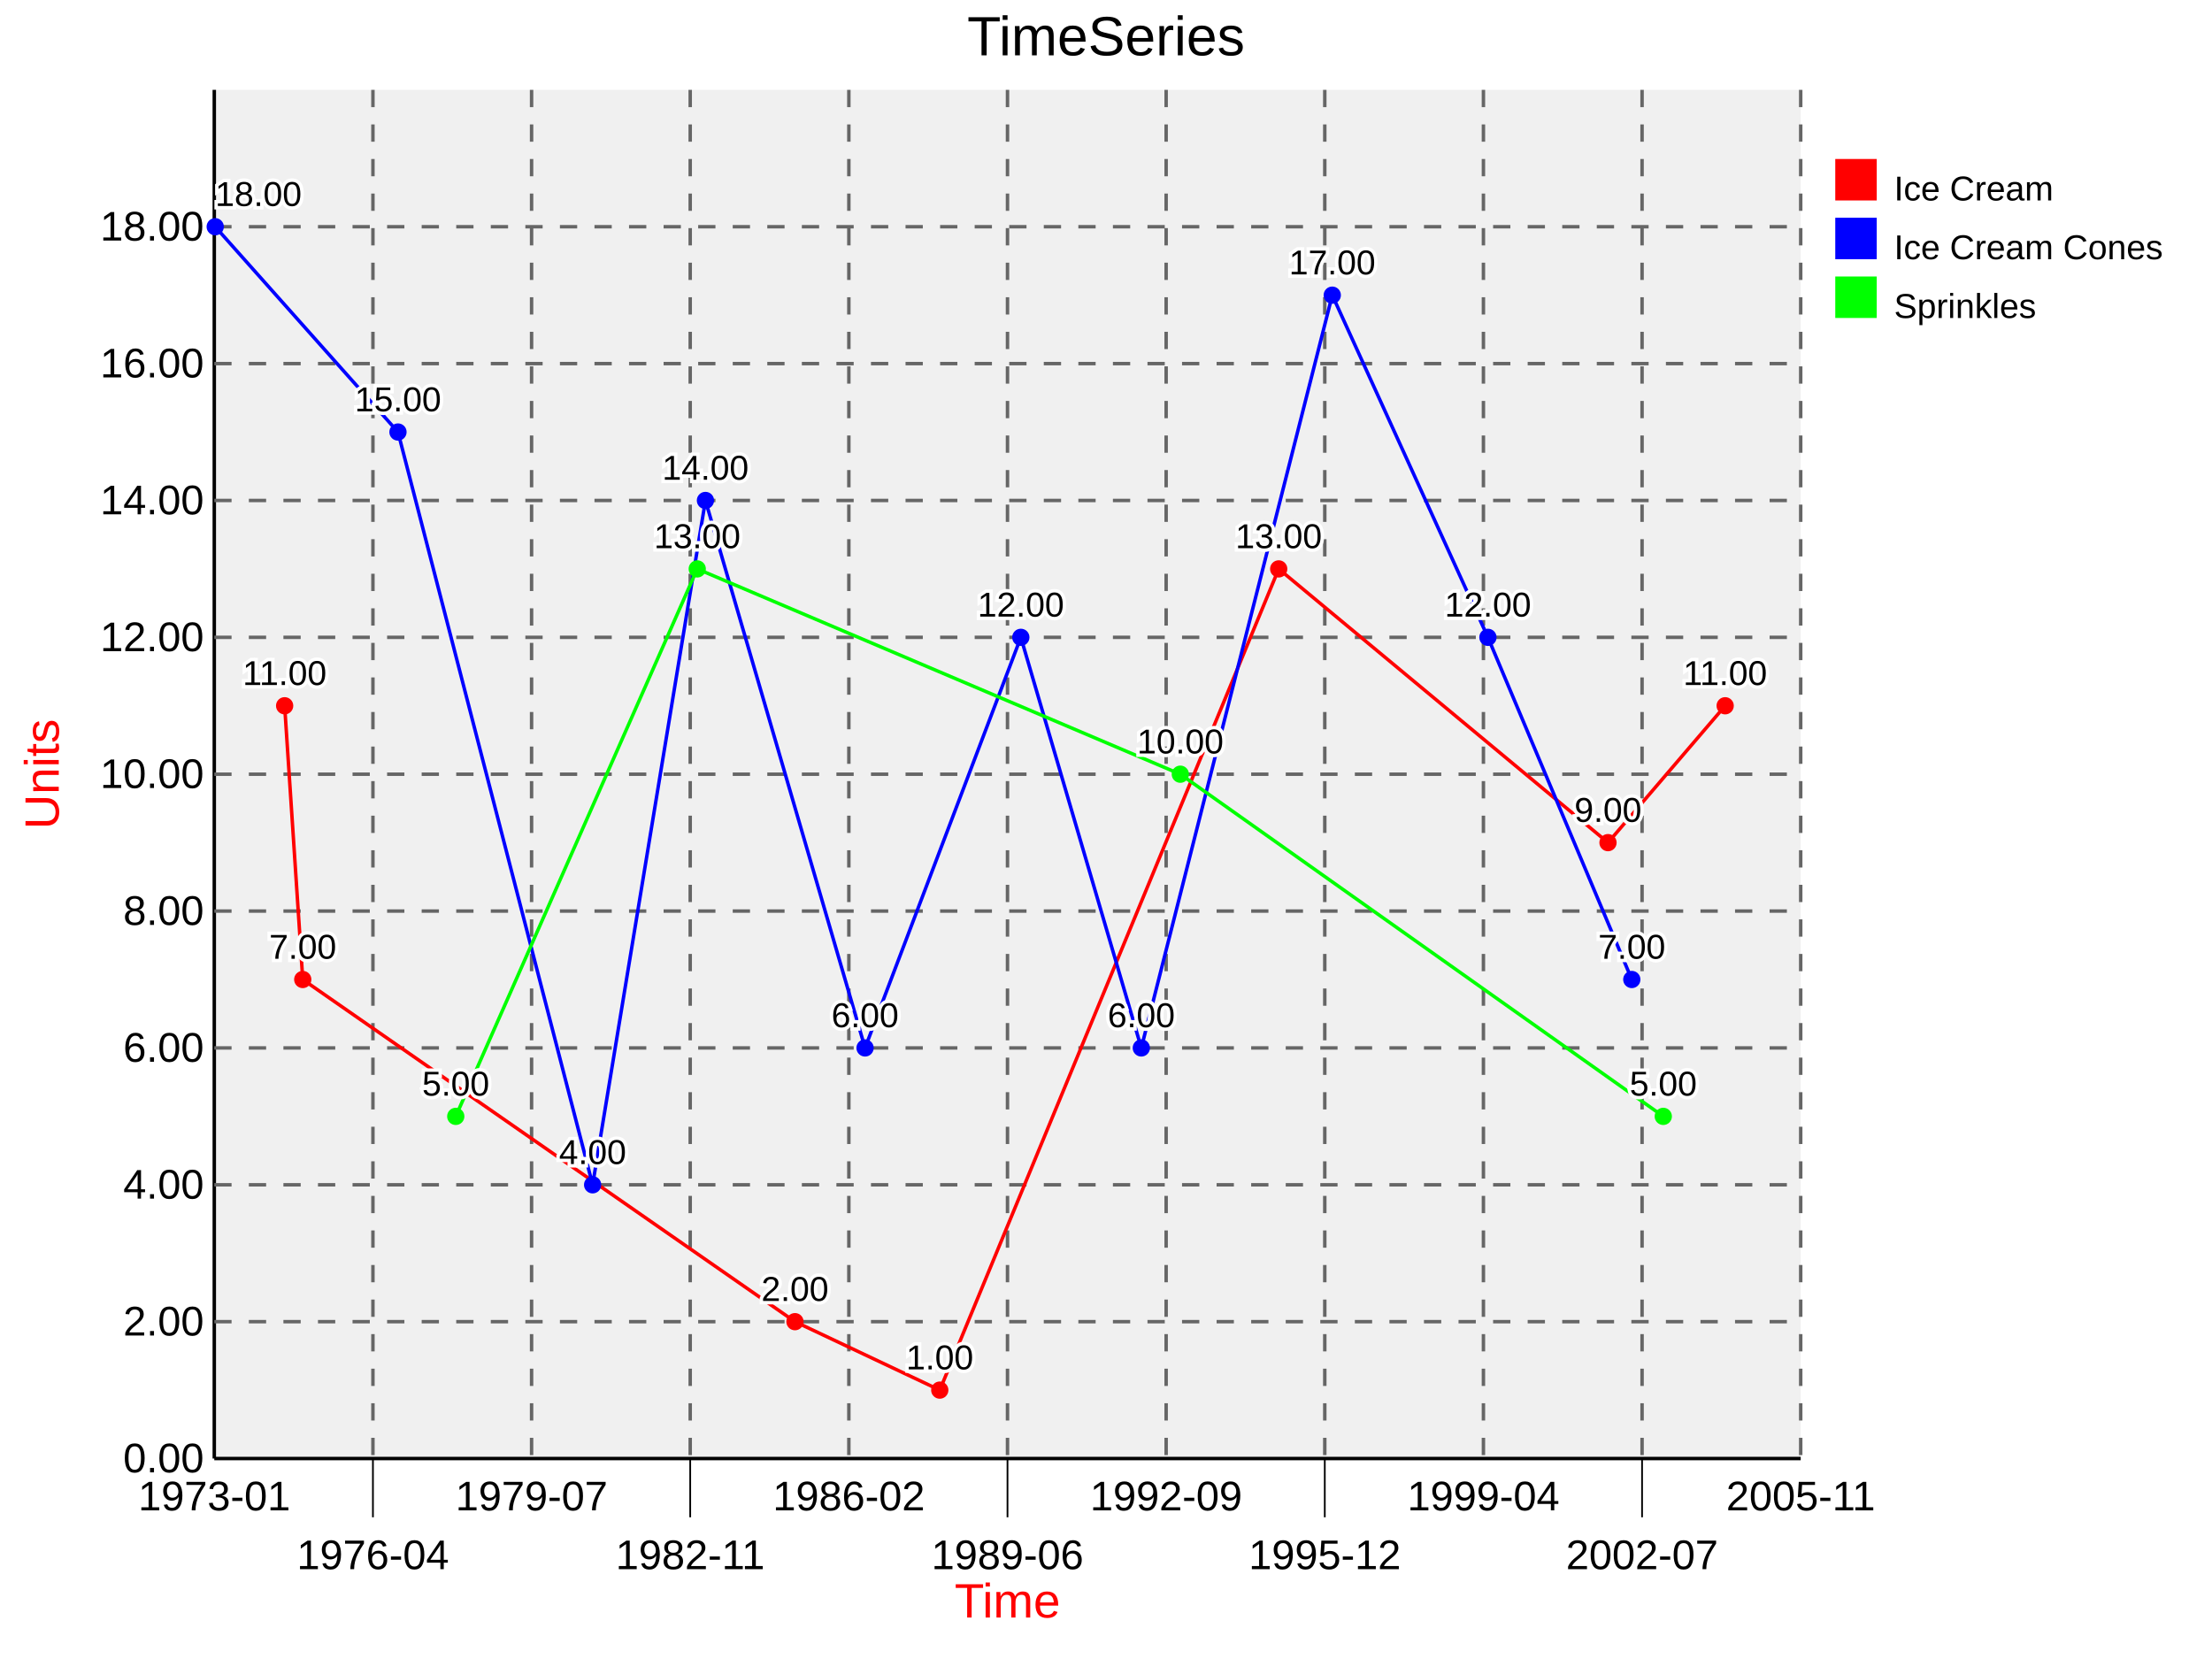
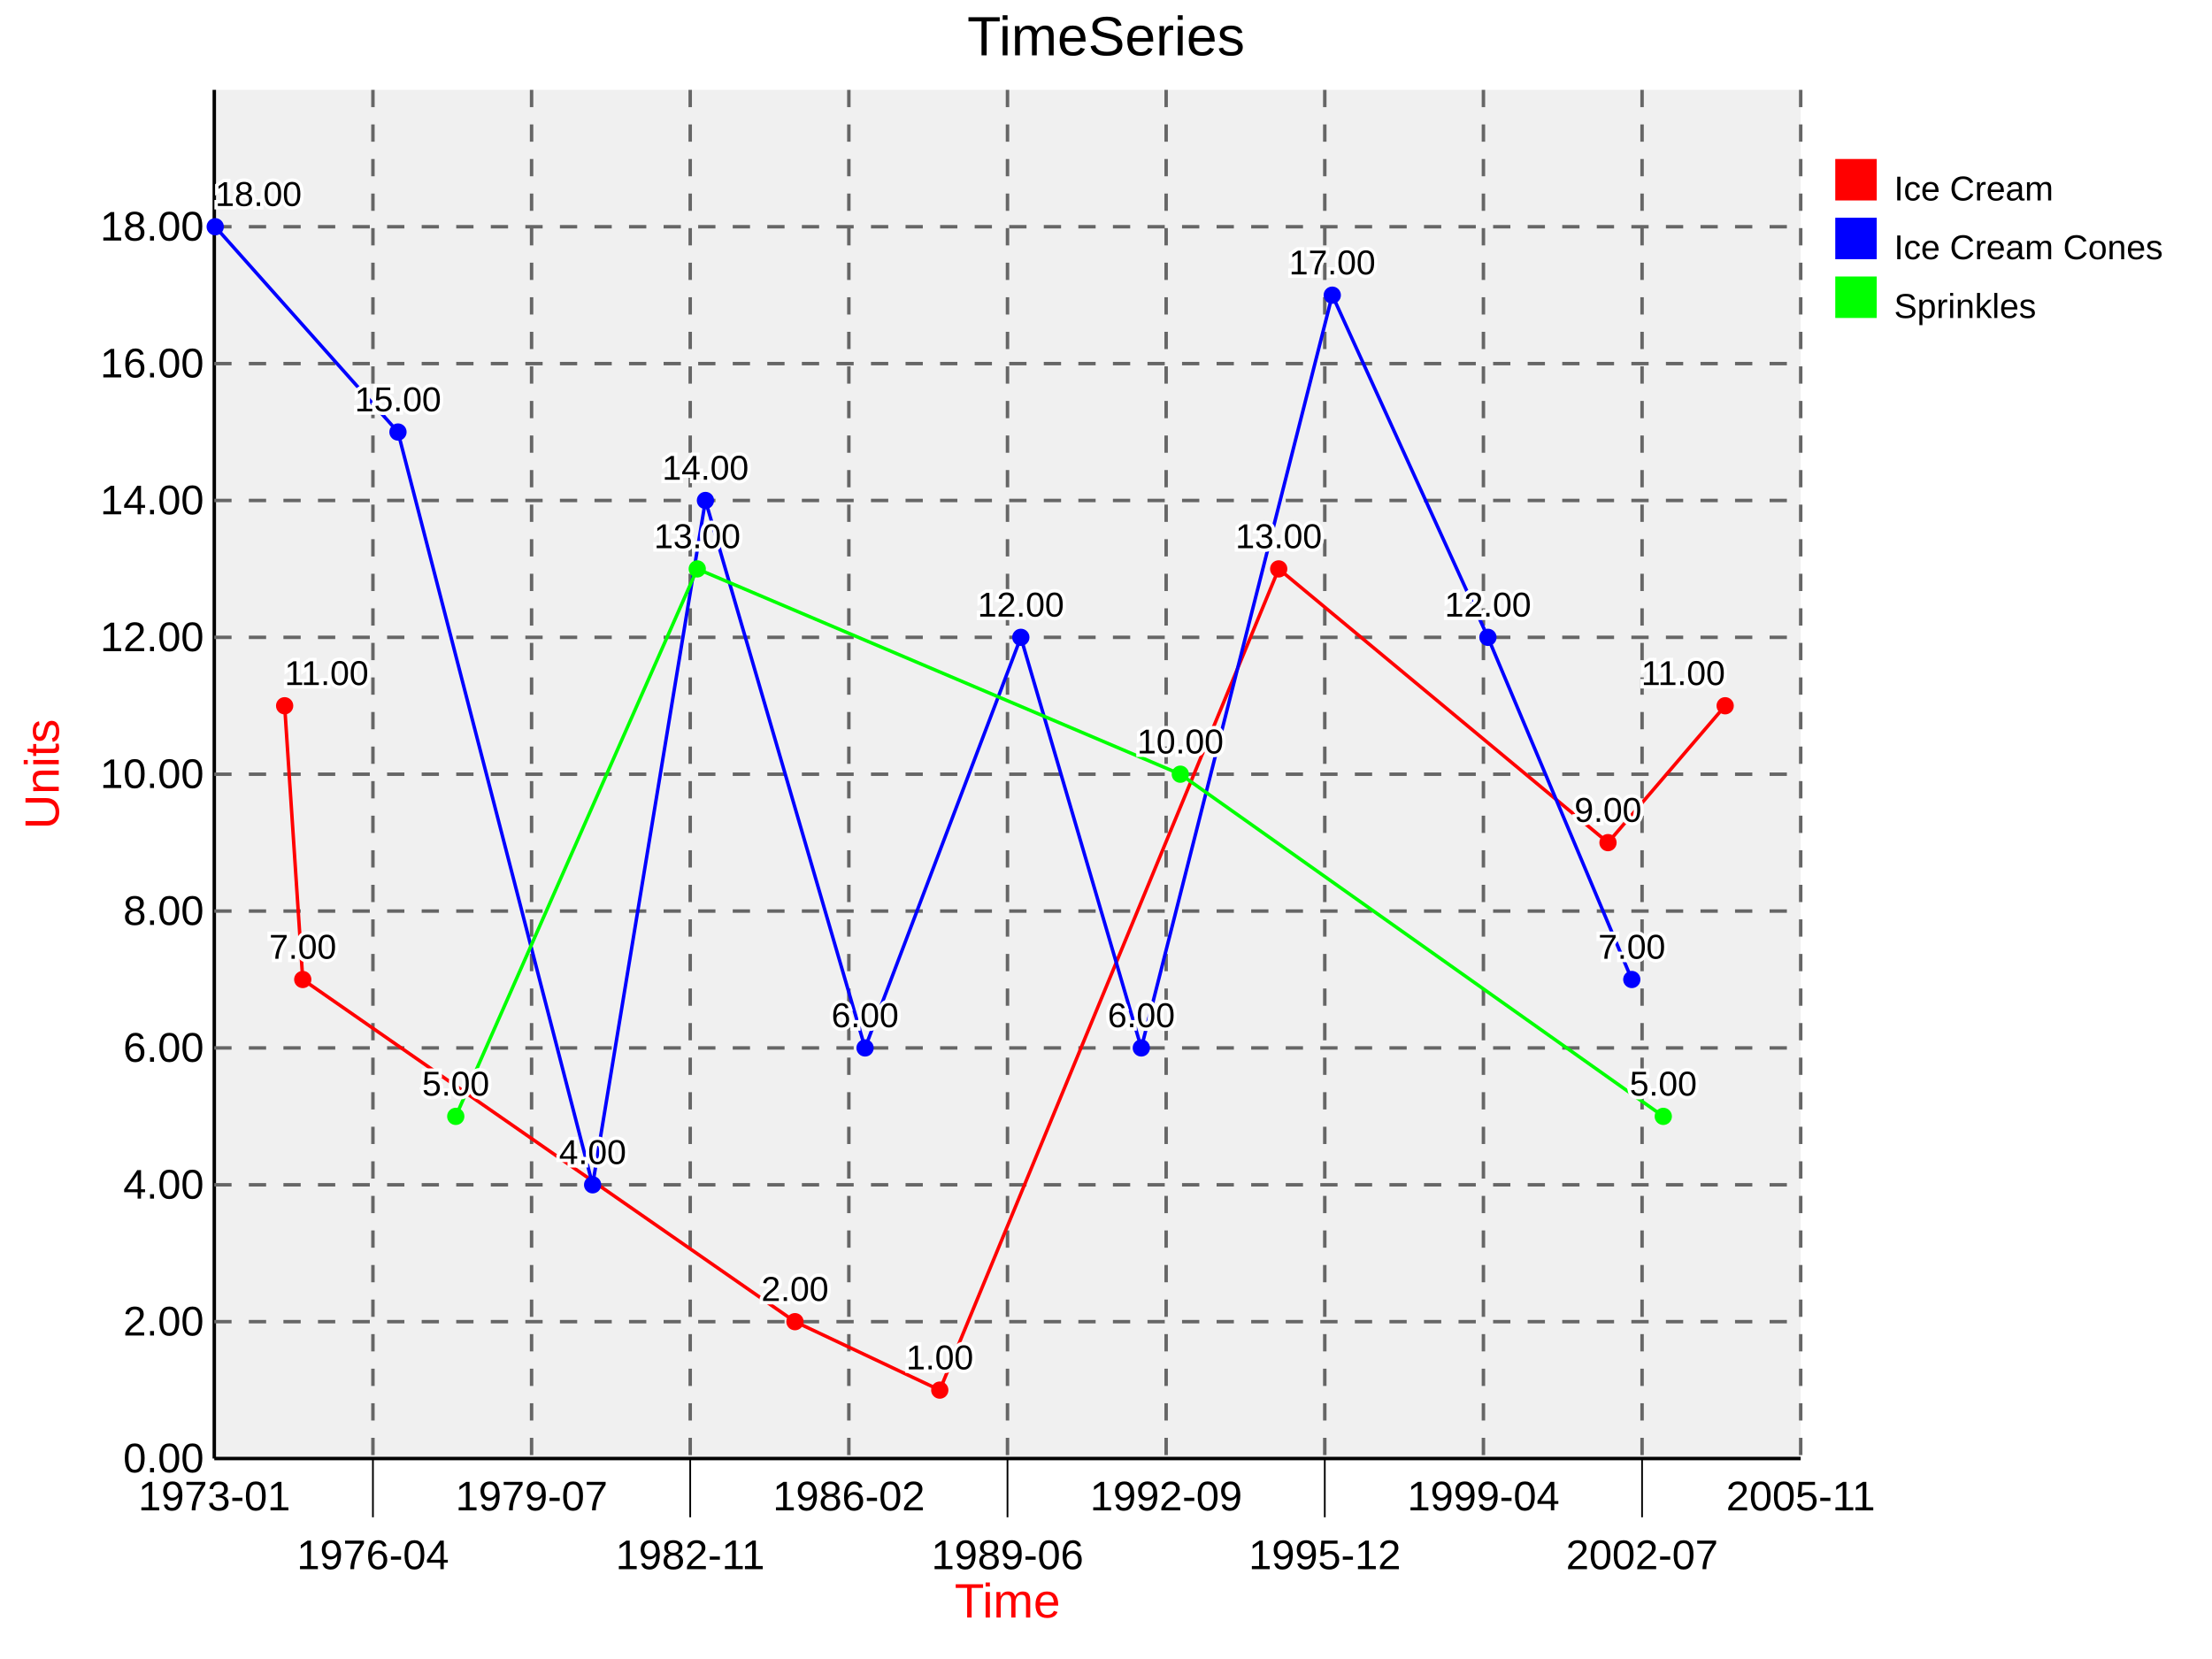
<svg xmlns="http://www.w3.org/2000/svg" width="640" height="480" viewBox="0 0 640 480">
  <defs />
  <rect width="640" height="480" x="0" y="0" class="svgBackground" style="fill:#ffffff;" />
  <g transform="translate( 62.0 26 )">
    <rect x="0" y="0" width="459.0" height="396" class="graphBackground" style="fill:#f0f0f0;" />
    <path d="M 0 0 v396" class="axis" id="xAxis" style="stroke: #000000; stroke-width: 1px;" />
    <path d="M 0 396 h459.0" class="axis" id="yAxis" style="stroke: #000000; stroke-width: 1px;" />
    <text class="xAxisLabels" x="0.0" y="411" style="text-anchor: middle; fill: #000000; font-size: 12px; font-family: &quot;Arial&quot;, sans-serif; font-weight: normal;text-anchor: middle">
1973-01
</text>
    <text class="xAxisLabels" x="45.9" y="428" style="text-anchor: middle; fill: #000000; font-size: 12px; font-family: &quot;Arial&quot;, sans-serif; font-weight: normal;text-anchor: middle">
1976-04
</text>
    <path d="M45.9 396 v17" class="staggerGuideLine" style="fill: none; stroke: #000000; stroke-width: 0.5px;" />
    <path d="M45.9 0 v396" class="guideLines" style="stroke: #666666; stroke-width: 1px; stroke-dasharray: 5 5;" />
    <text class="xAxisLabels" x="91.8" y="411" style="text-anchor: middle; fill: #000000; font-size: 12px; font-family: &quot;Arial&quot;, sans-serif; font-weight: normal;text-anchor: middle">
1979-07
</text>
    <path d="M91.8 0 v396" class="guideLines" style="stroke: #666666; stroke-width: 1px; stroke-dasharray: 5 5;" />
    <text class="xAxisLabels" x="137.7" y="428" style="text-anchor: middle; fill: #000000; font-size: 12px; font-family: &quot;Arial&quot;, sans-serif; font-weight: normal;text-anchor: middle">
1982-11
</text>
    <path d="M137.7 396 v17" class="staggerGuideLine" style="fill: none; stroke: #000000; stroke-width: 0.5px;" />
    <path d="M137.7 0 v396" class="guideLines" style="stroke: #666666; stroke-width: 1px; stroke-dasharray: 5 5;" />
    <text class="xAxisLabels" x="183.6" y="411" style="text-anchor: middle; fill: #000000; font-size: 12px; font-family: &quot;Arial&quot;, sans-serif; font-weight: normal;text-anchor: middle">
1986-02
</text>
    <path d="M183.6 0 v396" class="guideLines" style="stroke: #666666; stroke-width: 1px; stroke-dasharray: 5 5;" />
    <text class="xAxisLabels" x="229.5" y="428" style="text-anchor: middle; fill: #000000; font-size: 12px; font-family: &quot;Arial&quot;, sans-serif; font-weight: normal;text-anchor: middle">
1989-06
</text>
    <path d="M229.5 396 v17" class="staggerGuideLine" style="fill: none; stroke: #000000; stroke-width: 0.5px;" />
    <path d="M229.5 0 v396" class="guideLines" style="stroke: #666666; stroke-width: 1px; stroke-dasharray: 5 5;" />
    <text class="xAxisLabels" x="275.4" y="411" style="text-anchor: middle; fill: #000000; font-size: 12px; font-family: &quot;Arial&quot;, sans-serif; font-weight: normal;text-anchor: middle">
1992-09
</text>
    <path d="M275.4 0 v396" class="guideLines" style="stroke: #666666; stroke-width: 1px; stroke-dasharray: 5 5;" />
    <text class="xAxisLabels" x="321.3" y="428" style="text-anchor: middle; fill: #000000; font-size: 12px; font-family: &quot;Arial&quot;, sans-serif; font-weight: normal;text-anchor: middle">
1995-12
</text>
    <path d="M321.3 396 v17" class="staggerGuideLine" style="fill: none; stroke: #000000; stroke-width: 0.5px;" />
    <path d="M321.3 0 v396" class="guideLines" style="stroke: #666666; stroke-width: 1px; stroke-dasharray: 5 5;" />
    <text class="xAxisLabels" x="367.2" y="411" style="text-anchor: middle; fill: #000000; font-size: 12px; font-family: &quot;Arial&quot;, sans-serif; font-weight: normal;text-anchor: middle">
1999-04
</text>
    <path d="M367.2 0 v396" class="guideLines" style="stroke: #666666; stroke-width: 1px; stroke-dasharray: 5 5;" />
    <text class="xAxisLabels" x="413.1" y="428" style="text-anchor: middle; fill: #000000; font-size: 12px; font-family: &quot;Arial&quot;, sans-serif; font-weight: normal;text-anchor: middle">
2002-07
</text>
    <path d="M413.1 396 v17" class="staggerGuideLine" style="fill: none; stroke: #000000; stroke-width: 0.5px;" />
    <path d="M413.1 0 v396" class="guideLines" style="stroke: #666666; stroke-width: 1px; stroke-dasharray: 5 5;" />
    <text class="xAxisLabels" x="459.0" y="411" style="text-anchor: middle; fill: #000000; font-size: 12px; font-family: &quot;Arial&quot;, sans-serif; font-weight: normal;text-anchor: middle">
2005-11
</text>
    <path d="M459.0 0 v396" class="guideLines" style="stroke: #666666; stroke-width: 1px; stroke-dasharray: 5 5;" />
    <text x="-3" y="400.0" class="yAxisLabels" style="text-anchor: end; fill: #000000; font-size: 12px; font-family: &quot;Arial&quot;, sans-serif; font-weight: normal;text-anchor: end">
0.00
</text>
    <text x="-3" y="360.4" class="yAxisLabels" style="text-anchor: end; fill: #000000; font-size: 12px; font-family: &quot;Arial&quot;, sans-serif; font-weight: normal;text-anchor: end">
2.00
</text>
    <path d="M0 356.4 h459.0" class="guideLines" style="stroke: #666666; stroke-width: 1px; stroke-dasharray: 5 5;" />
    <text x="-3" y="320.8" class="yAxisLabels" style="text-anchor: end; fill: #000000; font-size: 12px; font-family: &quot;Arial&quot;, sans-serif; font-weight: normal;text-anchor: end">
4.00
</text>
    <path d="M0 316.8 h459.0" class="guideLines" style="stroke: #666666; stroke-width: 1px; stroke-dasharray: 5 5;" />
    <text x="-3" y="281.2" class="yAxisLabels" style="text-anchor: end; fill: #000000; font-size: 12px; font-family: &quot;Arial&quot;, sans-serif; font-weight: normal;text-anchor: end">
6.00
</text>
    <path d="M0 277.2 h459.0" class="guideLines" style="stroke: #666666; stroke-width: 1px; stroke-dasharray: 5 5;" />
    <text x="-3" y="241.6" class="yAxisLabels" style="text-anchor: end; fill: #000000; font-size: 12px; font-family: &quot;Arial&quot;, sans-serif; font-weight: normal;text-anchor: end">
8.00
</text>
    <path d="M0 237.6 h459.0" class="guideLines" style="stroke: #666666; stroke-width: 1px; stroke-dasharray: 5 5;" />
    <text x="-3" y="202.0" class="yAxisLabels" style="text-anchor: end; fill: #000000; font-size: 12px; font-family: &quot;Arial&quot;, sans-serif; font-weight: normal;text-anchor: end">
10.00
</text>
    <path d="M0 198.0 h459.0" class="guideLines" style="stroke: #666666; stroke-width: 1px; stroke-dasharray: 5 5;" />
    <text x="-3" y="162.4" class="yAxisLabels" style="text-anchor: end; fill: #000000; font-size: 12px; font-family: &quot;Arial&quot;, sans-serif; font-weight: normal;text-anchor: end">
12.00
</text>
    <path d="M0 158.4 h459.0" class="guideLines" style="stroke: #666666; stroke-width: 1px; stroke-dasharray: 5 5;" />
    <text x="-3" y="122.8" class="yAxisLabels" style="text-anchor: end; fill: #000000; font-size: 12px; font-family: &quot;Arial&quot;, sans-serif; font-weight: normal;text-anchor: end">
14.00
</text>
    <path d="M0 118.8 h459.0" class="guideLines" style="stroke: #666666; stroke-width: 1px; stroke-dasharray: 5 5;" />
    <text x="-3" y="83.2" class="yAxisLabels" style="text-anchor: end; fill: #000000; font-size: 12px; font-family: &quot;Arial&quot;, sans-serif; font-weight: normal;text-anchor: end">
16.00
</text>
    <path d="M0 79.2 h459.0" class="guideLines" style="stroke: #666666; stroke-width: 1px; stroke-dasharray: 5 5;" />
    <text x="-3" y="43.6" class="yAxisLabels" style="text-anchor: end; fill: #000000; font-size: 12px; font-family: &quot;Arial&quot;, sans-serif; font-weight: normal;text-anchor: end">
18.00
</text>
    <path d="M0 39.6 h459.0" class="guideLines" style="stroke: #666666; stroke-width: 1px; stroke-dasharray: 5 5;" />
    <path d="M20.355 178.2 L20.355 178.2 25.597 257.4 168.008 356.4 209.905 376.2 307.97 138.6 403.243 217.8 437.143 178.2 " class="line1" style="fill: none; stroke: #ff0000; stroke-width: 1px;" />
    <circle cx="20.355" cy="178.2" r="2.5" class="dataPoint1" style="fill: #ff0000; stroke: none; stroke-width: 1px;" />
    <circle cx="25.597" cy="257.4" r="2.5" class="dataPoint1" style="fill: #ff0000; stroke: none; stroke-width: 1px;" />
    <circle cx="168.008" cy="356.4" r="2.5" class="dataPoint1" style="fill: #ff0000; stroke: none; stroke-width: 1px;" />
    <circle cx="209.905" cy="376.2" r="2.5" class="dataPoint1" style="fill: #ff0000; stroke: none; stroke-width: 1px;" />
    <circle cx="307.97" cy="138.6" r="2.5" class="dataPoint1" style="fill: #ff0000; stroke: none; stroke-width: 1px;" />
    <circle cx="403.243" cy="217.8" r="2.5" class="dataPoint1" style="fill: #ff0000; stroke: none; stroke-width: 1px;" />
    <circle cx="437.143" cy="178.2" r="2.5" class="dataPoint1" style="fill: #ff0000; stroke: none; stroke-width: 1px;" />
    <path d="M0.268 39.6 L0.268 39.6 53.146 99.0 109.467 316.8 142.105 118.8 188.287 277.2 233.36 158.4 268.216 277.2 323.467 59.4 368.501 158.4 410.13 257.4 " class="line2" style="fill: none; stroke: #0000ff; stroke-width: 1px;" />
    <circle cx="0.268" cy="39.6" r="2.5" class="dataPoint2" style="fill: #0000ff; stroke: none; stroke-width: 1px;" />
    <circle cx="53.146" cy="99.0" r="2.5" class="dataPoint2" style="fill: #0000ff; stroke: none; stroke-width: 1px;" />
    <circle cx="109.467" cy="316.8" r="2.5" class="dataPoint2" style="fill: #0000ff; stroke: none; stroke-width: 1px;" />
    <circle cx="142.105" cy="118.8" r="2.5" class="dataPoint2" style="fill: #0000ff; stroke: none; stroke-width: 1px;" />
    <circle cx="188.287" cy="277.2" r="2.5" class="dataPoint2" style="fill: #0000ff; stroke: none; stroke-width: 1px;" />
    <circle cx="233.36" cy="158.4" r="2.5" class="dataPoint2" style="fill: #0000ff; stroke: none; stroke-width: 1px;" />
    <circle cx="268.216" cy="277.2" r="2.5" class="dataPoint2" style="fill: #0000ff; stroke: none; stroke-width: 1px;" />
    <circle cx="323.467" cy="59.4" r="2.5" class="dataPoint2" style="fill: #0000ff; stroke: none; stroke-width: 1px;" />
    <circle cx="368.501" cy="158.4" r="2.5" class="dataPoint2" style="fill: #0000ff; stroke: none; stroke-width: 1px;" />
    <circle cx="410.13" cy="257.4" r="2.5" class="dataPoint2" style="fill: #0000ff; stroke: none; stroke-width: 1px;" />
    <path d="M69.866 297.0 L69.866 297.0 139.733 138.6 279.504 198.0 419.236 297.0 " class="line3" style="fill: none; stroke: #00ff00; stroke-width: 1px;" />
    <circle cx="69.866" cy="297.0" r="2.5" class="dataPoint3" style="fill: #00ff00; stroke: none; stroke-width: 1px;" />
    <circle cx="139.733" cy="138.6" r="2.5" class="dataPoint3" style="fill: #00ff00; stroke: none; stroke-width: 1px;" />
    <circle cx="279.504" cy="198.0" r="2.5" class="dataPoint3" style="fill: #00ff00; stroke: none; stroke-width: 1px;" />
    <circle cx="419.236" cy="297.0" r="2.5" class="dataPoint3" style="fill: #00ff00; stroke: none; stroke-width: 1px;" />
    <g>
-       <text x="20.355" y="172.2" class="dataPointLabel" style="fill: #000000; text-anchor:middle; font-size: 10px; font-family: &quot;Arial&quot;, sans-serif; font-weight: normal; stroke: #fff; stroke-width: 2;">
+       <text x="20.355" y="172.2" class="dataPointLabel" style="fill: #000000; text-anchor:middle; font-size: 10px; font-family: &quot;Arial&quot;, sans-serif; font-weight: normal;text-anchor: start; stroke: #fff; stroke-width: 2;">
11.00
</text>
-       <text x="20.355" y="172.2" class="dataPointLabel" style="fill: #000000; text-anchor:middle; font-size: 10px; font-family: &quot;Arial&quot;, sans-serif; font-weight: normal;">
+       <text x="20.355" y="172.2" class="dataPointLabel" style="fill: #000000; text-anchor:middle; font-size: 10px; font-family: &quot;Arial&quot;, sans-serif; font-weight: normal;text-anchor: start;">
11.00
</text>
-       <text x="25.355" y="166.2" class="dataPointLabel" visibility="hidden" style="fill: #000000; text-anchor:middle; font-size: 10px; font-family: &quot;Arial&quot;, sans-serif; font-weight: normal;stroke-width: 2; fill: #000; text-anchor: start;" id="25359504">
- 06/17/74, 11
+       <text x="25.355" y="166.2" class="dataPointLabel" visibility="hidden" style="fill: #000000; text-anchor:middle; font-size: 10px; font-family: &quot;Arial&quot;, sans-serif; font-weight: normal;stroke-width: 2; fill: #000; text-anchor: start;" id="21839352">
+ 1974-06/17/, 11
</text>
      <circle cx="20.355" cy="178.2" r="10" style="opacity: 0" />
      <text x="25.597" y="251.4" class="dataPointLabel" style="fill: #000000; text-anchor:middle; font-size: 10px; font-family: &quot;Arial&quot;, sans-serif; font-weight: normal; stroke: #fff; stroke-width: 2;">
7.00
</text>
      <text x="25.597" y="251.4" class="dataPointLabel" style="fill: #000000; text-anchor:middle; font-size: 10px; font-family: &quot;Arial&quot;, sans-serif; font-weight: normal;">
7.00
</text>
-       <text x="30.597" y="245.4" class="dataPointLabel" visibility="hidden" style="fill: #000000; text-anchor:middle; font-size: 10px; font-family: &quot;Arial&quot;, sans-serif; font-weight: normal;stroke-width: 2; fill: #000; text-anchor: start;" id="25286400">
- 11/01/74, 7
+       <text x="30.597" y="245.4" class="dataPointLabel" visibility="hidden" style="fill: #000000; text-anchor:middle; font-size: 10px; font-family: &quot;Arial&quot;, sans-serif; font-weight: normal;stroke-width: 2; fill: #000; text-anchor: start;" id="21808032">
+ 1974-11/01/, 7
</text>
      <circle cx="25.597" cy="257.4" r="10" style="opacity: 0" />
      <text x="168.008" y="350.4" class="dataPointLabel" style="fill: #000000; text-anchor:middle; font-size: 10px; font-family: &quot;Arial&quot;, sans-serif; font-weight: normal; stroke: #fff; stroke-width: 2;">
2.00
</text>
      <text x="168.008" y="350.4" class="dataPointLabel" style="fill: #000000; text-anchor:middle; font-size: 10px; font-family: &quot;Arial&quot;, sans-serif; font-weight: normal;">
2.00
</text>
-       <text x="173.008" y="344.4" class="dataPointLabel" visibility="hidden" style="fill: #000000; text-anchor:middle; font-size: 10px; font-family: &quot;Arial&quot;, sans-serif; font-weight: normal;stroke-width: 2; fill: #000; text-anchor: start;" id="25230384">
- 01/09/85, 2
+       <text x="173.008" y="344.4" class="dataPointLabel" visibility="hidden" style="fill: #000000; text-anchor:middle; font-size: 10px; font-family: &quot;Arial&quot;, sans-serif; font-weight: normal;stroke-width: 2; fill: #000; text-anchor: start;" id="21743652">
+ 1985-01/09/, 2
</text>
      <circle cx="168.008" cy="356.4" r="10" style="opacity: 0" />
      <text x="209.905" y="370.2" class="dataPointLabel" style="fill: #000000; text-anchor:middle; font-size: 10px; font-family: &quot;Arial&quot;, sans-serif; font-weight: normal; stroke: #fff; stroke-width: 2;">
1.00
</text>
      <text x="209.905" y="370.2" class="dataPointLabel" style="fill: #000000; text-anchor:middle; font-size: 10px; font-family: &quot;Arial&quot;, sans-serif; font-weight: normal;">
1.00
</text>
-       <text x="214.905" y="364.2" class="dataPointLabel" visibility="hidden" style="fill: #000000; text-anchor:middle; font-size: 10px; font-family: &quot;Arial&quot;, sans-serif; font-weight: normal;stroke-width: 2; fill: #000; text-anchor: start;" id="25108320">
- 01/09/88, 1
+       <text x="214.905" y="364.2" class="dataPointLabel" visibility="hidden" style="fill: #000000; text-anchor:middle; font-size: 10px; font-family: &quot;Arial&quot;, sans-serif; font-weight: normal;stroke-width: 2; fill: #000; text-anchor: start;" id="21711840">
+ 1988-01/09/, 1
</text>
      <circle cx="209.905" cy="376.2" r="10" style="opacity: 0" />
      <text x="307.97" y="132.6" class="dataPointLabel" style="fill: #000000; text-anchor:middle; font-size: 10px; font-family: &quot;Arial&quot;, sans-serif; font-weight: normal; stroke: #fff; stroke-width: 2;">
13.00
</text>
      <text x="307.97" y="132.6" class="dataPointLabel" style="fill: #000000; text-anchor:middle; font-size: 10px; font-family: &quot;Arial&quot;, sans-serif; font-weight: normal;">
13.00
</text>
-       <text x="312.97" y="126.6" class="dataPointLabel" visibility="hidden" style="fill: #000000; text-anchor:middle; font-size: 10px; font-family: &quot;Arial&quot;, sans-serif; font-weight: normal;stroke-width: 2; fill: #000; text-anchor: start;" id="25051296">
- 01/15/95, 13
+       <text x="312.97" y="126.6" class="dataPointLabel" visibility="hidden" style="fill: #000000; text-anchor:middle; font-size: 10px; font-family: &quot;Arial&quot;, sans-serif; font-weight: normal;stroke-width: 2; fill: #000; text-anchor: start;" id="21605544">
+ 1995-01/15/, 13
</text>
      <circle cx="307.97" cy="138.6" r="10" style="opacity: 0" />
      <text x="403.243" y="211.8" class="dataPointLabel" style="fill: #000000; text-anchor:middle; font-size: 10px; font-family: &quot;Arial&quot;, sans-serif; font-weight: normal; stroke: #fff; stroke-width: 2;">
9.00
</text>
      <text x="403.243" y="211.8" class="dataPointLabel" style="fill: #000000; text-anchor:middle; font-size: 10px; font-family: &quot;Arial&quot;, sans-serif; font-weight: normal;">
9.00
</text>
-       <text x="408.243" y="205.8" class="dataPointLabel" visibility="hidden" style="fill: #000000; text-anchor:middle; font-size: 10px; font-family: &quot;Arial&quot;, sans-serif; font-weight: normal;stroke-width: 2; fill: #000; text-anchor: start;" id="25002576">
- 11/09/01, 9
+       <text x="408.243" y="205.8" class="dataPointLabel" visibility="hidden" style="fill: #000000; text-anchor:middle; font-size: 10px; font-family: &quot;Arial&quot;, sans-serif; font-weight: normal;stroke-width: 2; fill: #000; text-anchor: start;" id="21523140">
+ 2001-11/09/, 9
</text>
      <circle cx="403.243" cy="217.8" r="10" style="opacity: 0" />
-       <text x="437.143" y="172.2" class="dataPointLabel" style="fill: #000000; text-anchor:middle; font-size: 10px; font-family: &quot;Arial&quot;, sans-serif; font-weight: normal; stroke: #fff; stroke-width: 2;">
+       <text x="437.143" y="172.2" class="dataPointLabel" style="fill: #000000; text-anchor:middle; font-size: 10px; font-family: &quot;Arial&quot;, sans-serif; font-weight: normal;text-anchor: end; stroke: #fff; stroke-width: 2;">
11.00
</text>
-       <text x="437.143" y="172.2" class="dataPointLabel" style="fill: #000000; text-anchor:middle; font-size: 10px; font-family: &quot;Arial&quot;, sans-serif; font-weight: normal;">
+       <text x="437.143" y="172.2" class="dataPointLabel" style="fill: #000000; text-anchor:middle; font-size: 10px; font-family: &quot;Arial&quot;, sans-serif; font-weight: normal;text-anchor: end;">
11.00
</text>
-       <text x="442.143" y="166.2" class="dataPointLabel" visibility="hidden" style="fill: #000000; text-anchor:middle; font-size: 10px; font-family: &quot;Arial&quot;, sans-serif; font-weight: normal;stroke-width: 2; fill: #000; text-anchor: start;" id="24502968">
- 04/13/04, 11
+       <text x="442.143" y="166.2" class="dataPointLabel" visibility="hidden" style="fill: #000000; text-anchor:middle; font-size: 10px; font-family: &quot;Arial&quot;, sans-serif; font-weight: normal;stroke-width: 2; fill: #000; text-anchor: start;" id="21083748">
+ 2004-04/13/, 11
</text>
      <circle cx="437.143" cy="178.2" r="10" style="opacity: 0" />
      <text x="0.268" y="33.6" class="dataPointLabel" style="fill: #000000; text-anchor:middle; font-size: 10px; font-family: &quot;Arial&quot;, sans-serif; font-weight: normal;text-anchor: start; stroke: #fff; stroke-width: 2;">
18.00
</text>
      <text x="0.268" y="33.6" class="dataPointLabel" style="fill: #000000; text-anchor:middle; font-size: 10px; font-family: &quot;Arial&quot;, sans-serif; font-weight: normal;text-anchor: start;">
18.00
</text>
-       <text x="5.268" y="27.6" class="dataPointLabel" visibility="hidden" style="fill: #000000; text-anchor:middle; font-size: 10px; font-family: &quot;Arial&quot;, sans-serif; font-weight: normal;stroke-width: 2; fill: #000; text-anchor: start;" id="24317064">
- 01/08/73, 18
+       <text x="5.268" y="27.6" class="dataPointLabel" visibility="hidden" style="fill: #000000; text-anchor:middle; font-size: 10px; font-family: &quot;Arial&quot;, sans-serif; font-weight: normal;stroke-width: 2; fill: #000; text-anchor: start;" id="20917728">
+ 1973-01/08/, 18
</text>
      <circle cx="0.268" cy="39.6" r="10" style="opacity: 0" />
      <text x="53.146" y="93.0" class="dataPointLabel" style="fill: #000000; text-anchor:middle; font-size: 10px; font-family: &quot;Arial&quot;, sans-serif; font-weight: normal; stroke: #fff; stroke-width: 2;">
15.00
</text>
      <text x="53.146" y="93.0" class="dataPointLabel" style="fill: #000000; text-anchor:middle; font-size: 10px; font-family: &quot;Arial&quot;, sans-serif; font-weight: normal;">
15.00
</text>
-       <text x="58.146" y="87.0" class="dataPointLabel" visibility="hidden" style="fill: #000000; text-anchor:middle; font-size: 10px; font-family: &quot;Arial&quot;, sans-serif; font-weight: normal;stroke-width: 2; fill: #000; text-anchor: start;" id="24230376">
- 10/21/76, 15
+       <text x="58.146" y="87.0" class="dataPointLabel" visibility="hidden" style="fill: #000000; text-anchor:middle; font-size: 10px; font-family: &quot;Arial&quot;, sans-serif; font-weight: normal;stroke-width: 2; fill: #000; text-anchor: start;" id="19780620">
+ 1976-10/21/, 15
</text>
      <circle cx="53.146" cy="99.0" r="10" style="opacity: 0" />
      <text x="109.467" y="310.8" class="dataPointLabel" style="fill: #000000; text-anchor:middle; font-size: 10px; font-family: &quot;Arial&quot;, sans-serif; font-weight: normal; stroke: #fff; stroke-width: 2;">
4.00
</text>
      <text x="109.467" y="310.8" class="dataPointLabel" style="fill: #000000; text-anchor:middle; font-size: 10px; font-family: &quot;Arial&quot;, sans-serif; font-weight: normal;">
4.00
</text>
-       <text x="114.467" y="304.8" class="dataPointLabel" visibility="hidden" style="fill: #000000; text-anchor:middle; font-size: 10px; font-family: &quot;Arial&quot;, sans-serif; font-weight: normal;stroke-width: 2; fill: #000; text-anchor: start;" id="23940972">
- 11/01/80, 4
+       <text x="114.467" y="304.8" class="dataPointLabel" visibility="hidden" style="fill: #000000; text-anchor:middle; font-size: 10px; font-family: &quot;Arial&quot;, sans-serif; font-weight: normal;stroke-width: 2; fill: #000; text-anchor: start;" id="19710960">
+ 1980-11/01/, 4
</text>
      <circle cx="109.467" cy="316.8" r="10" style="opacity: 0" />
      <text x="142.105" y="112.8" class="dataPointLabel" style="fill: #000000; text-anchor:middle; font-size: 10px; font-family: &quot;Arial&quot;, sans-serif; font-weight: normal; stroke: #fff; stroke-width: 2;">
14.00
</text>
      <text x="142.105" y="112.8" class="dataPointLabel" style="fill: #000000; text-anchor:middle; font-size: 10px; font-family: &quot;Arial&quot;, sans-serif; font-weight: normal;">
14.00
</text>
-       <text x="147.105" y="106.8" class="dataPointLabel" visibility="hidden" style="fill: #000000; text-anchor:middle; font-size: 10px; font-family: &quot;Arial&quot;, sans-serif; font-weight: normal;stroke-width: 2; fill: #000; text-anchor: start;" id="23921496">
- 03/04/83, 14
+       <text x="147.105" y="106.8" class="dataPointLabel" visibility="hidden" style="fill: #000000; text-anchor:middle; font-size: 10px; font-family: &quot;Arial&quot;, sans-serif; font-weight: normal;stroke-width: 2; fill: #000; text-anchor: start;" id="19544796">
+ 1983-03/04/, 14
</text>
      <circle cx="142.105" cy="118.8" r="10" style="opacity: 0" />
      <text x="188.287" y="271.2" class="dataPointLabel" style="fill: #000000; text-anchor:middle; font-size: 10px; font-family: &quot;Arial&quot;, sans-serif; font-weight: normal; stroke: #fff; stroke-width: 2;">
6.00
</text>
      <text x="188.287" y="271.2" class="dataPointLabel" style="fill: #000000; text-anchor:middle; font-size: 10px; font-family: &quot;Arial&quot;, sans-serif; font-weight: normal;">
6.00
</text>
-       <text x="193.287" y="265.2" class="dataPointLabel" visibility="hidden" style="fill: #000000; text-anchor:middle; font-size: 10px; font-family: &quot;Arial&quot;, sans-serif; font-weight: normal;stroke-width: 2; fill: #000; text-anchor: start;" id="23880876">
- 06/23/86, 6
+       <text x="193.287" y="265.2" class="dataPointLabel" visibility="hidden" style="fill: #000000; text-anchor:middle; font-size: 10px; font-family: &quot;Arial&quot;, sans-serif; font-weight: normal;stroke-width: 2; fill: #000; text-anchor: start;" id="19371372">
+ 1986-06/23/, 6
</text>
      <circle cx="188.287" cy="277.2" r="10" style="opacity: 0" />
      <text x="233.36" y="152.4" class="dataPointLabel" style="fill: #000000; text-anchor:middle; font-size: 10px; font-family: &quot;Arial&quot;, sans-serif; font-weight: normal; stroke: #fff; stroke-width: 2;">
12.00
</text>
      <text x="233.36" y="152.4" class="dataPointLabel" style="fill: #000000; text-anchor:middle; font-size: 10px; font-family: &quot;Arial&quot;, sans-serif; font-weight: normal;">
12.00
</text>
-       <text x="238.36" y="146.4" class="dataPointLabel" visibility="hidden" style="fill: #000000; text-anchor:middle; font-size: 10px; font-family: &quot;Arial&quot;, sans-serif; font-weight: normal;stroke-width: 2; fill: #000; text-anchor: start;" id="23822160">
- 09/13/89, 12
+       <text x="238.36" y="146.4" class="dataPointLabel" visibility="hidden" style="fill: #000000; text-anchor:middle; font-size: 10px; font-family: &quot;Arial&quot;, sans-serif; font-weight: normal;stroke-width: 2; fill: #000; text-anchor: start;" id="19313124">
+ 1989-09/13/, 12
</text>
      <circle cx="233.36" cy="158.4" r="10" style="opacity: 0" />
      <text x="268.216" y="271.2" class="dataPointLabel" style="fill: #000000; text-anchor:middle; font-size: 10px; font-family: &quot;Arial&quot;, sans-serif; font-weight: normal; stroke: #fff; stroke-width: 2;">
6.00
</text>
      <text x="268.216" y="271.2" class="dataPointLabel" style="fill: #000000; text-anchor:middle; font-size: 10px; font-family: &quot;Arial&quot;, sans-serif; font-weight: normal;">
6.00
</text>
-       <text x="273.216" y="265.2" class="dataPointLabel" visibility="hidden" style="fill: #000000; text-anchor:middle; font-size: 10px; font-family: &quot;Arial&quot;, sans-serif; font-weight: normal;stroke-width: 2; fill: #000; text-anchor: start;" id="23727600">
- 03/12/92, 6
+       <text x="273.216" y="265.2" class="dataPointLabel" visibility="hidden" style="fill: #000000; text-anchor:middle; font-size: 10px; font-family: &quot;Arial&quot;, sans-serif; font-weight: normal;stroke-width: 2; fill: #000; text-anchor: start;" id="19270560">
+ 1992-03/12/, 6
</text>
      <circle cx="268.216" cy="277.2" r="10" style="opacity: 0" />
      <text x="323.467" y="53.4" class="dataPointLabel" style="fill: #000000; text-anchor:middle; font-size: 10px; font-family: &quot;Arial&quot;, sans-serif; font-weight: normal; stroke: #fff; stroke-width: 2;">
17.00
</text>
      <text x="323.467" y="53.4" class="dataPointLabel" style="fill: #000000; text-anchor:middle; font-size: 10px; font-family: &quot;Arial&quot;, sans-serif; font-weight: normal;">
17.00
</text>
-       <text x="328.467" y="47.4" class="dataPointLabel" visibility="hidden" style="fill: #000000; text-anchor:middle; font-size: 10px; font-family: &quot;Arial&quot;, sans-serif; font-weight: normal;stroke-width: 2; fill: #000; text-anchor: start;" id="23683788">
- 02/24/96, 17
+       <text x="328.467" y="47.4" class="dataPointLabel" visibility="hidden" style="fill: #000000; text-anchor:middle; font-size: 10px; font-family: &quot;Arial&quot;, sans-serif; font-weight: normal;stroke-width: 2; fill: #000; text-anchor: start;" id="19192644">
+ 1996-02/24/, 17
</text>
      <circle cx="323.467" cy="59.4" r="10" style="opacity: 0" />
      <text x="368.501" y="152.4" class="dataPointLabel" style="fill: #000000; text-anchor:middle; font-size: 10px; font-family: &quot;Arial&quot;, sans-serif; font-weight: normal; stroke: #fff; stroke-width: 2;">
12.00
</text>
      <text x="368.501" y="152.4" class="dataPointLabel" style="fill: #000000; text-anchor:middle; font-size: 10px; font-family: &quot;Arial&quot;, sans-serif; font-weight: normal;">
12.00
</text>
-       <text x="373.501" y="146.4" class="dataPointLabel" visibility="hidden" style="fill: #000000; text-anchor:middle; font-size: 10px; font-family: &quot;Arial&quot;, sans-serif; font-weight: normal;stroke-width: 2; fill: #000; text-anchor: start;" id="20264640">
- 05/16/99, 12
+       <text x="373.501" y="146.4" class="dataPointLabel" visibility="hidden" style="fill: #000000; text-anchor:middle; font-size: 10px; font-family: &quot;Arial&quot;, sans-serif; font-weight: normal;stroke-width: 2; fill: #000; text-anchor: start;" id="19140684">
+ 1999-05/16/, 12
</text>
      <circle cx="368.501" cy="158.4" r="10" style="opacity: 0" />
      <text x="410.13" y="251.4" class="dataPointLabel" style="fill: #000000; text-anchor:middle; font-size: 10px; font-family: &quot;Arial&quot;, sans-serif; font-weight: normal; stroke: #fff; stroke-width: 2;">
7.00
</text>
      <text x="410.13" y="251.4" class="dataPointLabel" style="fill: #000000; text-anchor:middle; font-size: 10px; font-family: &quot;Arial&quot;, sans-serif; font-weight: normal;">
7.00
</text>
-       <text x="415.13" y="245.4" class="dataPointLabel" visibility="hidden" style="fill: #000000; text-anchor:middle; font-size: 10px; font-family: &quot;Arial&quot;, sans-serif; font-weight: normal;stroke-width: 2; fill: #000; text-anchor: start;" id="20212524">
- 05/08/02, 7
+       <text x="415.13" y="245.4" class="dataPointLabel" visibility="hidden" style="fill: #000000; text-anchor:middle; font-size: 10px; font-family: &quot;Arial&quot;, sans-serif; font-weight: normal;stroke-width: 2; fill: #000; text-anchor: start;" id="2323116">
+ 2002-05/08/, 7
</text>
      <circle cx="410.13" cy="257.4" r="10" style="opacity: 0" />
      <text x="69.866" y="291.0" class="dataPointLabel" style="fill: #000000; text-anchor:middle; font-size: 10px; font-family: &quot;Arial&quot;, sans-serif; font-weight: normal; stroke: #fff; stroke-width: 2;">
5.00
</text>
      <text x="69.866" y="291.0" class="dataPointLabel" style="fill: #000000; text-anchor:middle; font-size: 10px; font-family: &quot;Arial&quot;, sans-serif; font-weight: normal;">
5.00
</text>
-       <text x="74.866" y="285.0" class="dataPointLabel" visibility="hidden" style="fill: #000000; text-anchor:middle; font-size: 10px; font-family: &quot;Arial&quot;, sans-serif; font-weight: normal;stroke-width: 2; fill: #000; text-anchor: start;" id="20150724">
- 01/01/78, 5
+       <text x="74.866" y="285.0" class="dataPointLabel" visibility="hidden" style="fill: #000000; text-anchor:middle; font-size: 10px; font-family: &quot;Arial&quot;, sans-serif; font-weight: normal;stroke-width: 2; fill: #000; text-anchor: start;" id="2256792">
+ 1978-01/01/, 5
</text>
      <circle cx="69.866" cy="297.0" r="10" style="opacity: 0" />
      <text x="139.733" y="132.6" class="dataPointLabel" style="fill: #000000; text-anchor:middle; font-size: 10px; font-family: &quot;Arial&quot;, sans-serif; font-weight: normal; stroke: #fff; stroke-width: 2;">
13.00
</text>
      <text x="139.733" y="132.6" class="dataPointLabel" style="fill: #000000; text-anchor:middle; font-size: 10px; font-family: &quot;Arial&quot;, sans-serif; font-weight: normal;">
13.00
</text>
-       <text x="144.733" y="126.6" class="dataPointLabel" visibility="hidden" style="fill: #000000; text-anchor:middle; font-size: 10px; font-family: &quot;Arial&quot;, sans-serif; font-weight: normal;stroke-width: 2; fill: #000; text-anchor: start;" id="25491888">
- 01/01/83, 13
+       <text x="144.733" y="126.6" class="dataPointLabel" visibility="hidden" style="fill: #000000; text-anchor:middle; font-size: 10px; font-family: &quot;Arial&quot;, sans-serif; font-weight: normal;stroke-width: 2; fill: #000; text-anchor: start;" id="2221860">
+ 1983-01/01/, 13
</text>
      <circle cx="139.733" cy="138.6" r="10" style="opacity: 0" />
      <text x="279.504" y="192.0" class="dataPointLabel" style="fill: #000000; text-anchor:middle; font-size: 10px; font-family: &quot;Arial&quot;, sans-serif; font-weight: normal; stroke: #fff; stroke-width: 2;">
10.00
</text>
      <text x="279.504" y="192.0" class="dataPointLabel" style="fill: #000000; text-anchor:middle; font-size: 10px; font-family: &quot;Arial&quot;, sans-serif; font-weight: normal;">
10.00
</text>
-       <text x="284.504" y="186.0" class="dataPointLabel" visibility="hidden" style="fill: #000000; text-anchor:middle; font-size: 10px; font-family: &quot;Arial&quot;, sans-serif; font-weight: normal;stroke-width: 2; fill: #000; text-anchor: start;" id="26212884">
- 01/01/93, 10
+       <text x="284.504" y="186.0" class="dataPointLabel" visibility="hidden" style="fill: #000000; text-anchor:middle; font-size: 10px; font-family: &quot;Arial&quot;, sans-serif; font-weight: normal;stroke-width: 2; fill: #000; text-anchor: start;" id="22677996">
+ 1993-01/01/, 10
</text>
      <circle cx="279.504" cy="198.0" r="10" style="opacity: 0" />
      <text x="419.236" y="291.0" class="dataPointLabel" style="fill: #000000; text-anchor:middle; font-size: 10px; font-family: &quot;Arial&quot;, sans-serif; font-weight: normal; stroke: #fff; stroke-width: 2;">
5.00
</text>
      <text x="419.236" y="291.0" class="dataPointLabel" style="fill: #000000; text-anchor:middle; font-size: 10px; font-family: &quot;Arial&quot;, sans-serif; font-weight: normal;">
5.00
</text>
-       <text x="424.236" y="285.0" class="dataPointLabel" visibility="hidden" style="fill: #000000; text-anchor:middle; font-size: 10px; font-family: &quot;Arial&quot;, sans-serif; font-weight: normal;stroke-width: 2; fill: #000; text-anchor: start;" id="26062140">
- 01/01/03, 5
+       <text x="424.236" y="285.0" class="dataPointLabel" visibility="hidden" style="fill: #000000; text-anchor:middle; font-size: 10px; font-family: &quot;Arial&quot;, sans-serif; font-weight: normal;stroke-width: 2; fill: #000; text-anchor: start;" id="22419156">
+ 2003-01/01/, 5
</text>
      <circle cx="419.236" cy="297.0" r="10" style="opacity: 0" />
    </g>
  </g>
  <text x="320" y="16" class="mainTitle" style="text-anchor: middle; fill: #000000; font-size: 16px; font-family: &quot;Arial&quot;, sans-serif; font-weight: normal;">
TimeSeries
</text>
  <text x="291.5" y="468" class="xAxisTitle" style="text-anchor: middle; fill: #ff0000; font-size: 14px; font-family: &quot;Arial&quot;, sans-serif; font-weight: normal;">
Time
</text>
  <text x="17" y="224" class="yAxisTitle" transform="rotate( -90, 17, 224 )" style="fill: #ff0000; text-anchor: middle; font-size: 14px; font-family: &quot;Arial&quot;, sans-serif; font-weight: normal;">
Units
</text>
  <g transform="translate(531.0 46)">
    <rect x="0" y="0" width="12" height="12" class="key1" style="fill: #ff0000; stroke: none; stroke-width: 1px;" />
    <text x="17" y="12" class="keyText" style="fill: #000000; text-anchor:start; font-size: 10px; font-family: &quot;Arial&quot;, sans-serif; font-weight: normal;">
Ice Cream
</text>
    <rect x="0" y="17" width="12" height="12" class="key2" style="fill: #0000ff; stroke: none; stroke-width: 1px;" />
    <text x="17" y="29" class="keyText" style="fill: #000000; text-anchor:start; font-size: 10px; font-family: &quot;Arial&quot;, sans-serif; font-weight: normal;">
Ice Cream Cones
</text>
    <rect x="0" y="34" width="12" height="12" class="key3" style="fill: #00ff00; stroke: none; stroke-width: 1px;" />
    <text x="17" y="46" class="keyText" style="fill: #000000; text-anchor:start; font-size: 10px; font-family: &quot;Arial&quot;, sans-serif; font-weight: normal;">
Sprinkles
</text>
  </g>
</svg>
